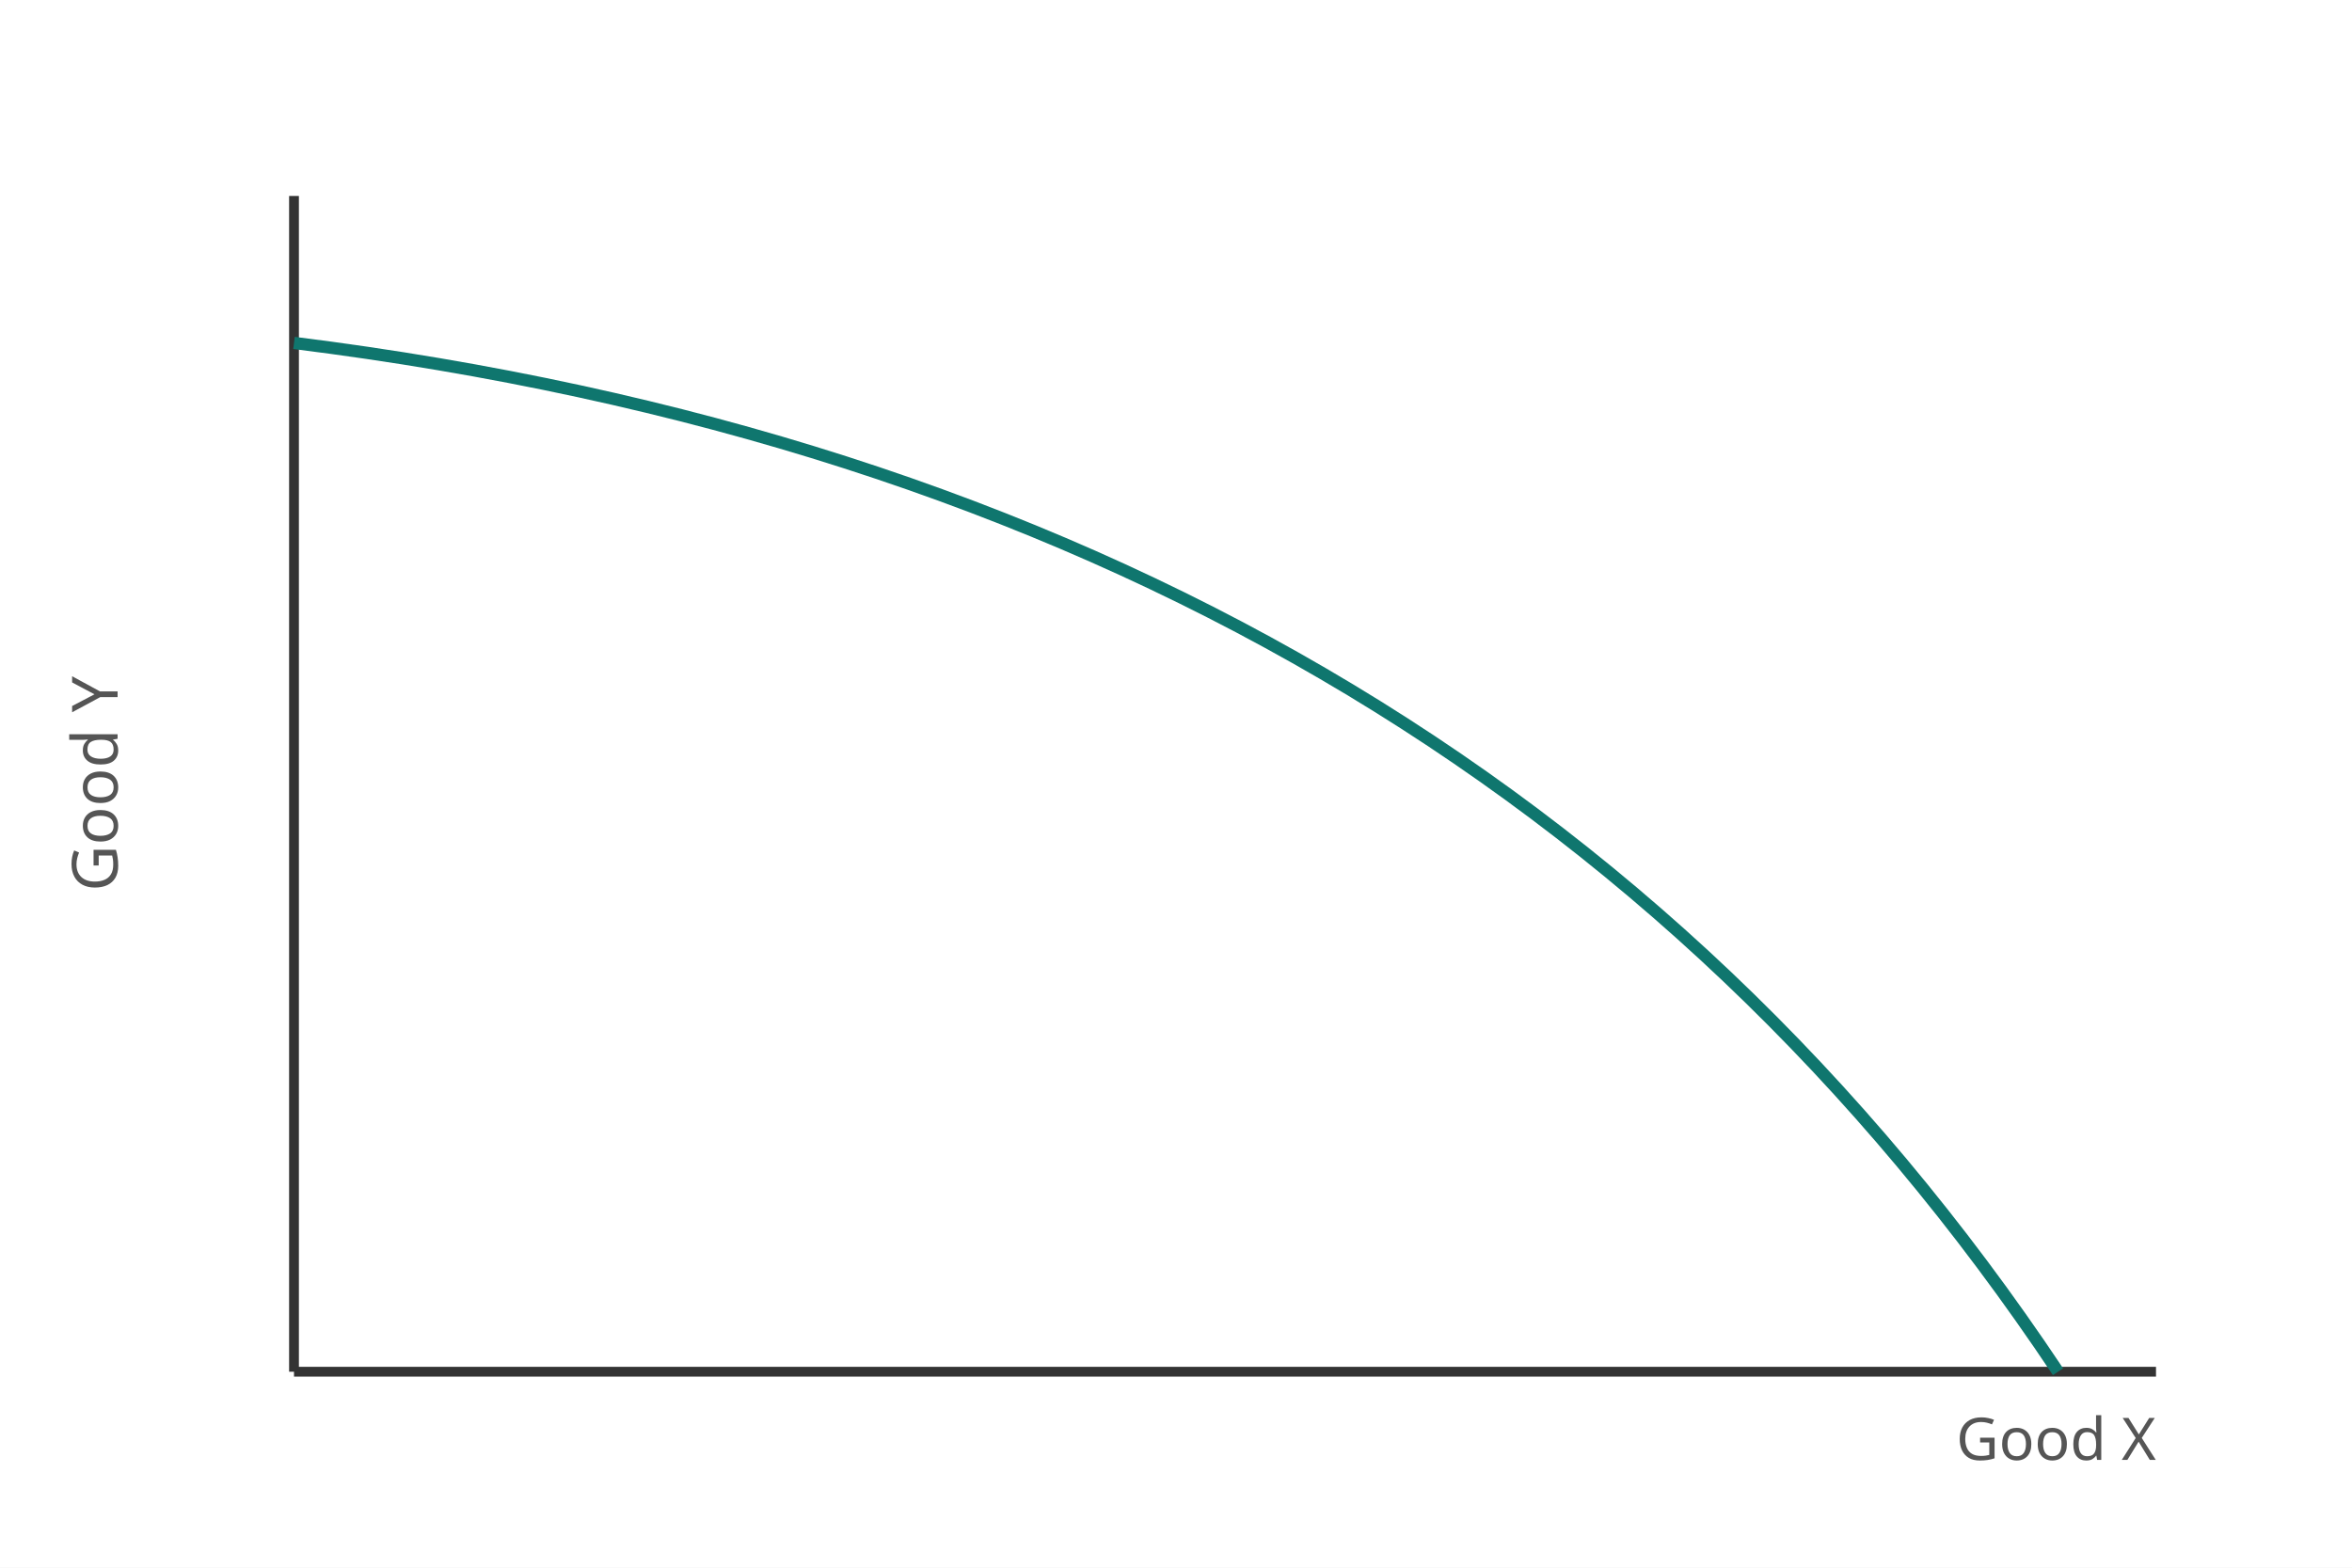
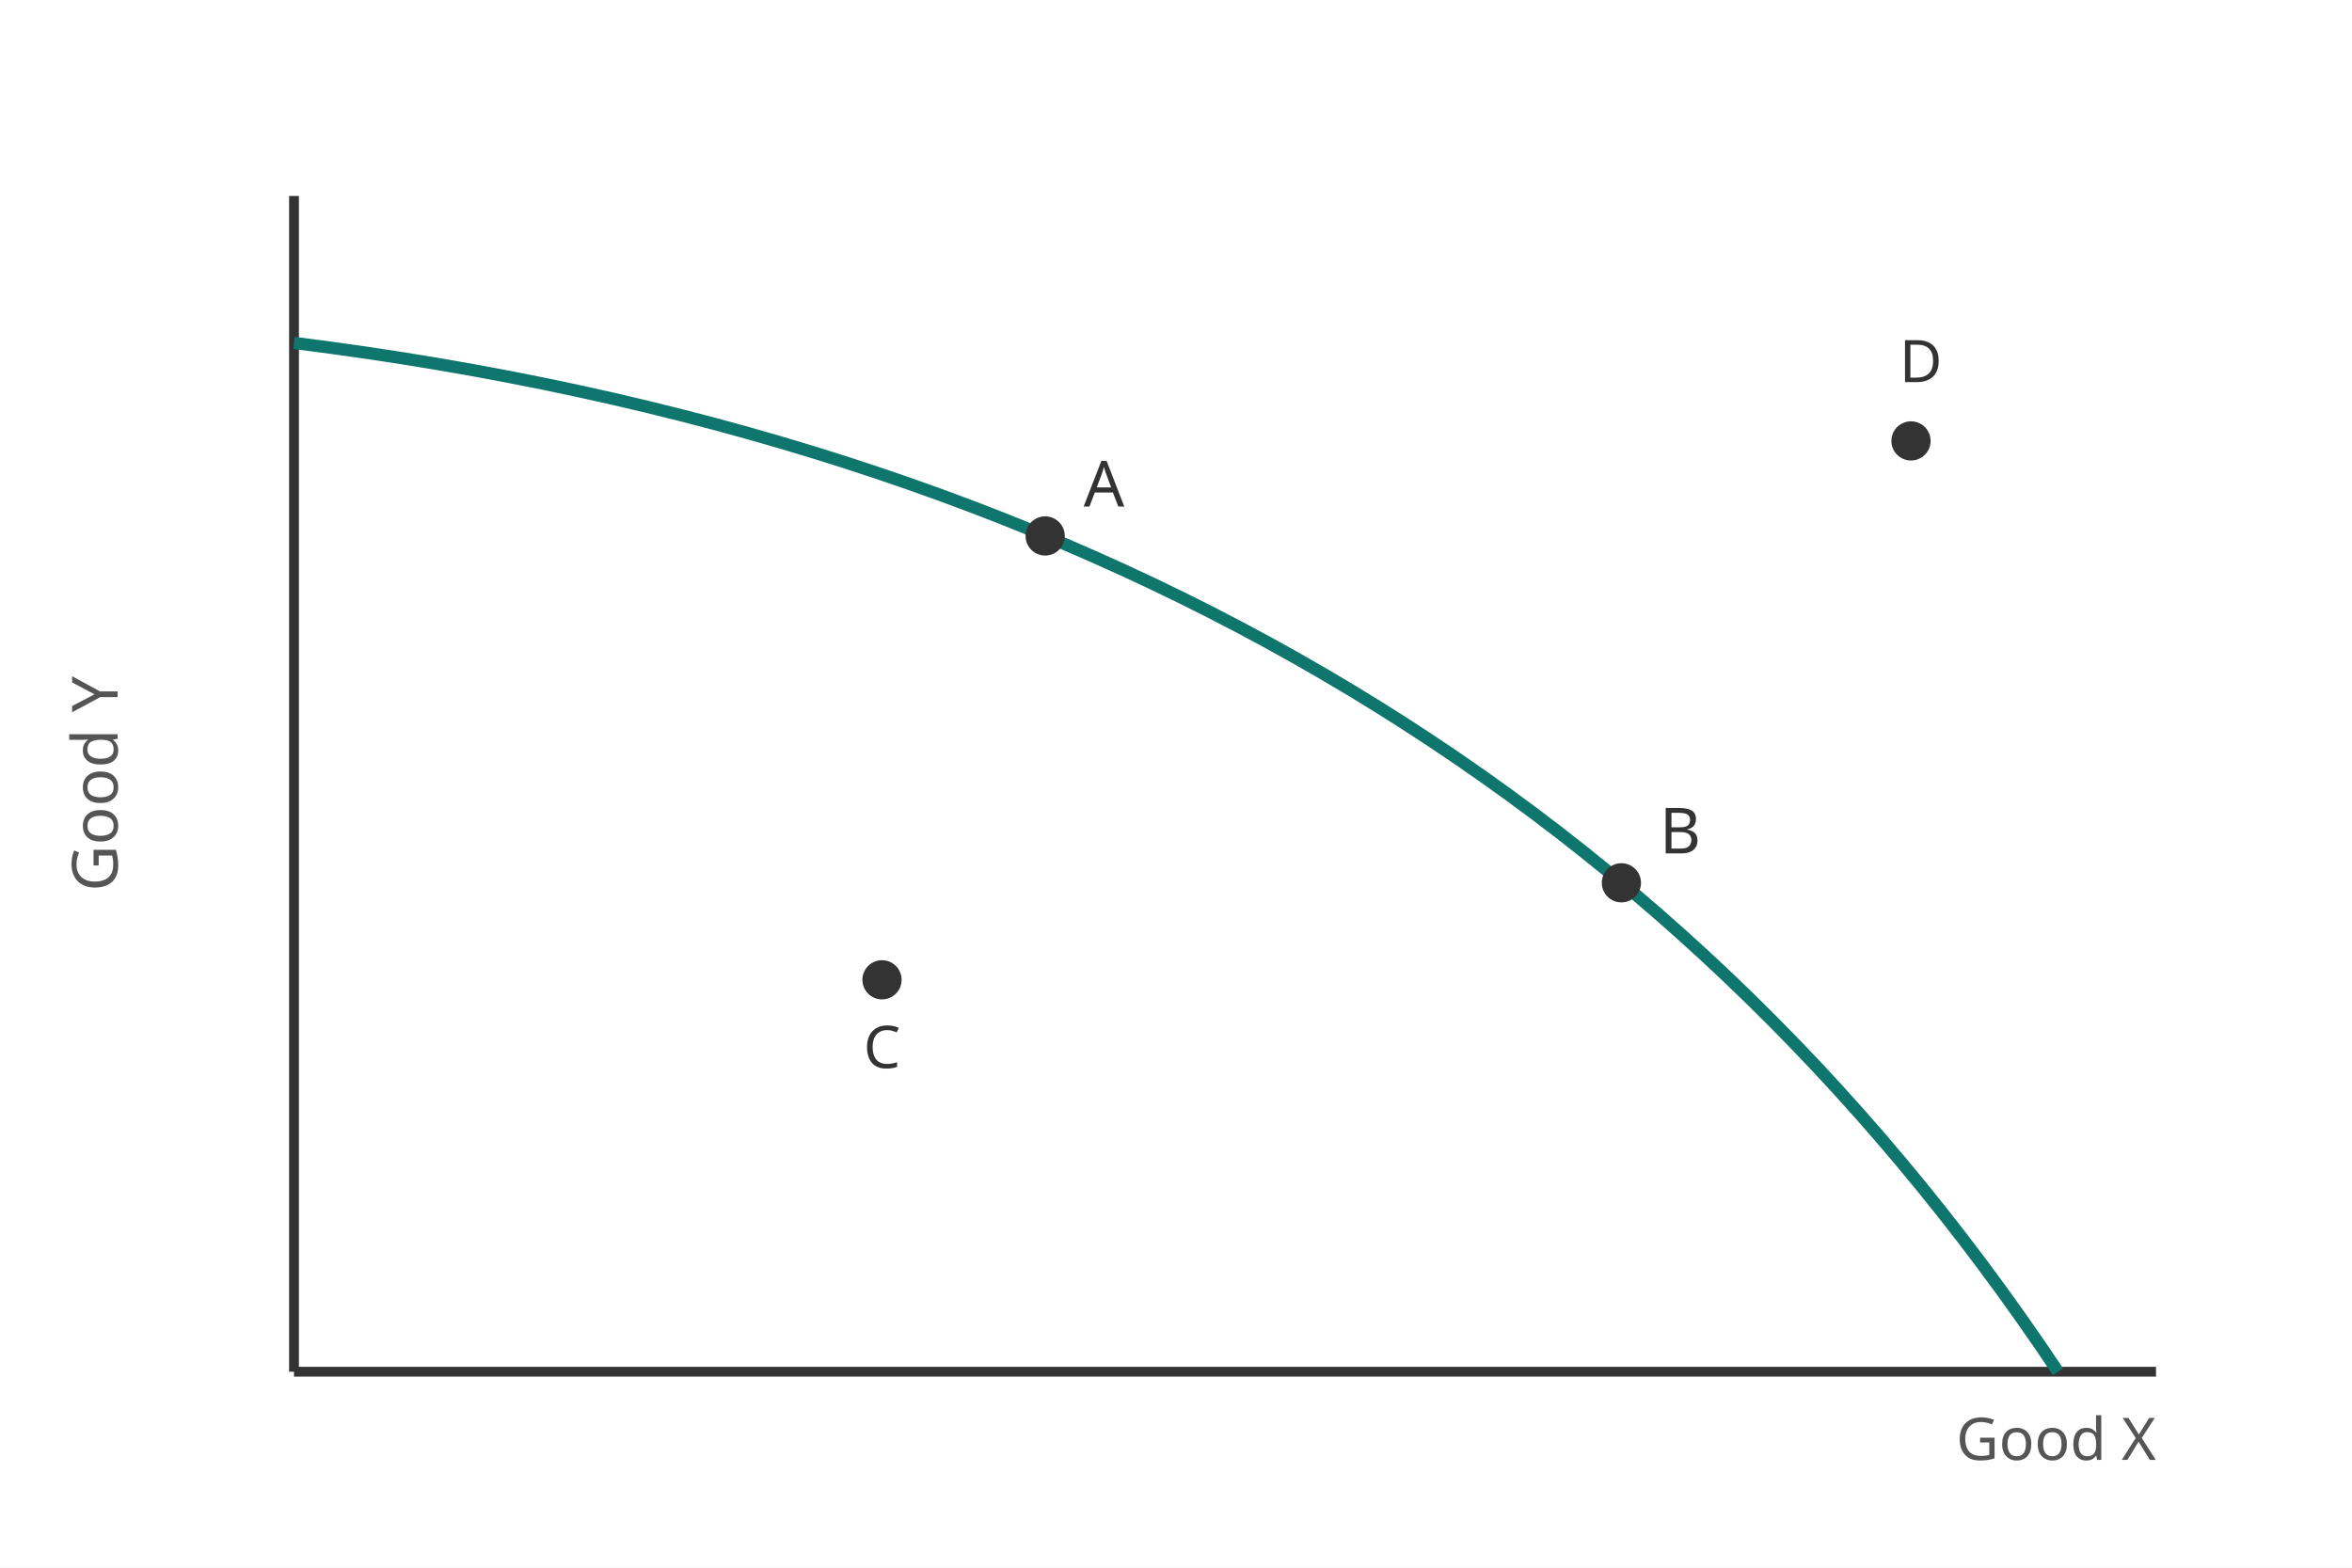
<svg xmlns="http://www.w3.org/2000/svg" viewBox="0 0 480 320">
  <rect width="480" height="320" fill="#ffffff" />
  <line x1="60" y1="280" x2="60" y2="40" stroke="#333" stroke-width="2" />
  <line x1="60" y1="280" x2="440" y2="280" stroke="#333" stroke-width="2" />
  <text x="440" y="298" font-family="sans-serif" font-size="12" fill="#555" text-anchor="end">Good X</text>
  <text x="24" y="160" font-family="sans-serif" font-size="13" fill="#555" text-anchor="middle" transform="rotate(-90 24 160)">Good Y</text>
  <path d="M 60 70 Q 300 100 420 280" fill="none" stroke="#0f766e" stroke-width="2.5" />
+   <circle cx="213.3" cy="109.4" r="4" fill="#333" />
+   <text x="225.3" y="103.4" font-family="sans-serif" font-size="13" fill="#333" text-anchor="middle">A</text>
+   <circle cx="330.9" cy="180.2" r="4" fill="#333" />
+   <text x="342.9" y="174.2" font-family="sans-serif" font-size="13" fill="#333" text-anchor="middle">B</text>
+   <circle cx="180" cy="200" r="4" fill="#333" />
+   <text x="180" y="218" font-family="sans-serif" font-size="12" fill="#333" text-anchor="middle">C</text>
+   <circle cx="390" cy="90" r="4" fill="#333" />
+   <text x="392" y="78" font-family="sans-serif" font-size="12" fill="#333" text-anchor="middle">D</text>
</svg>
